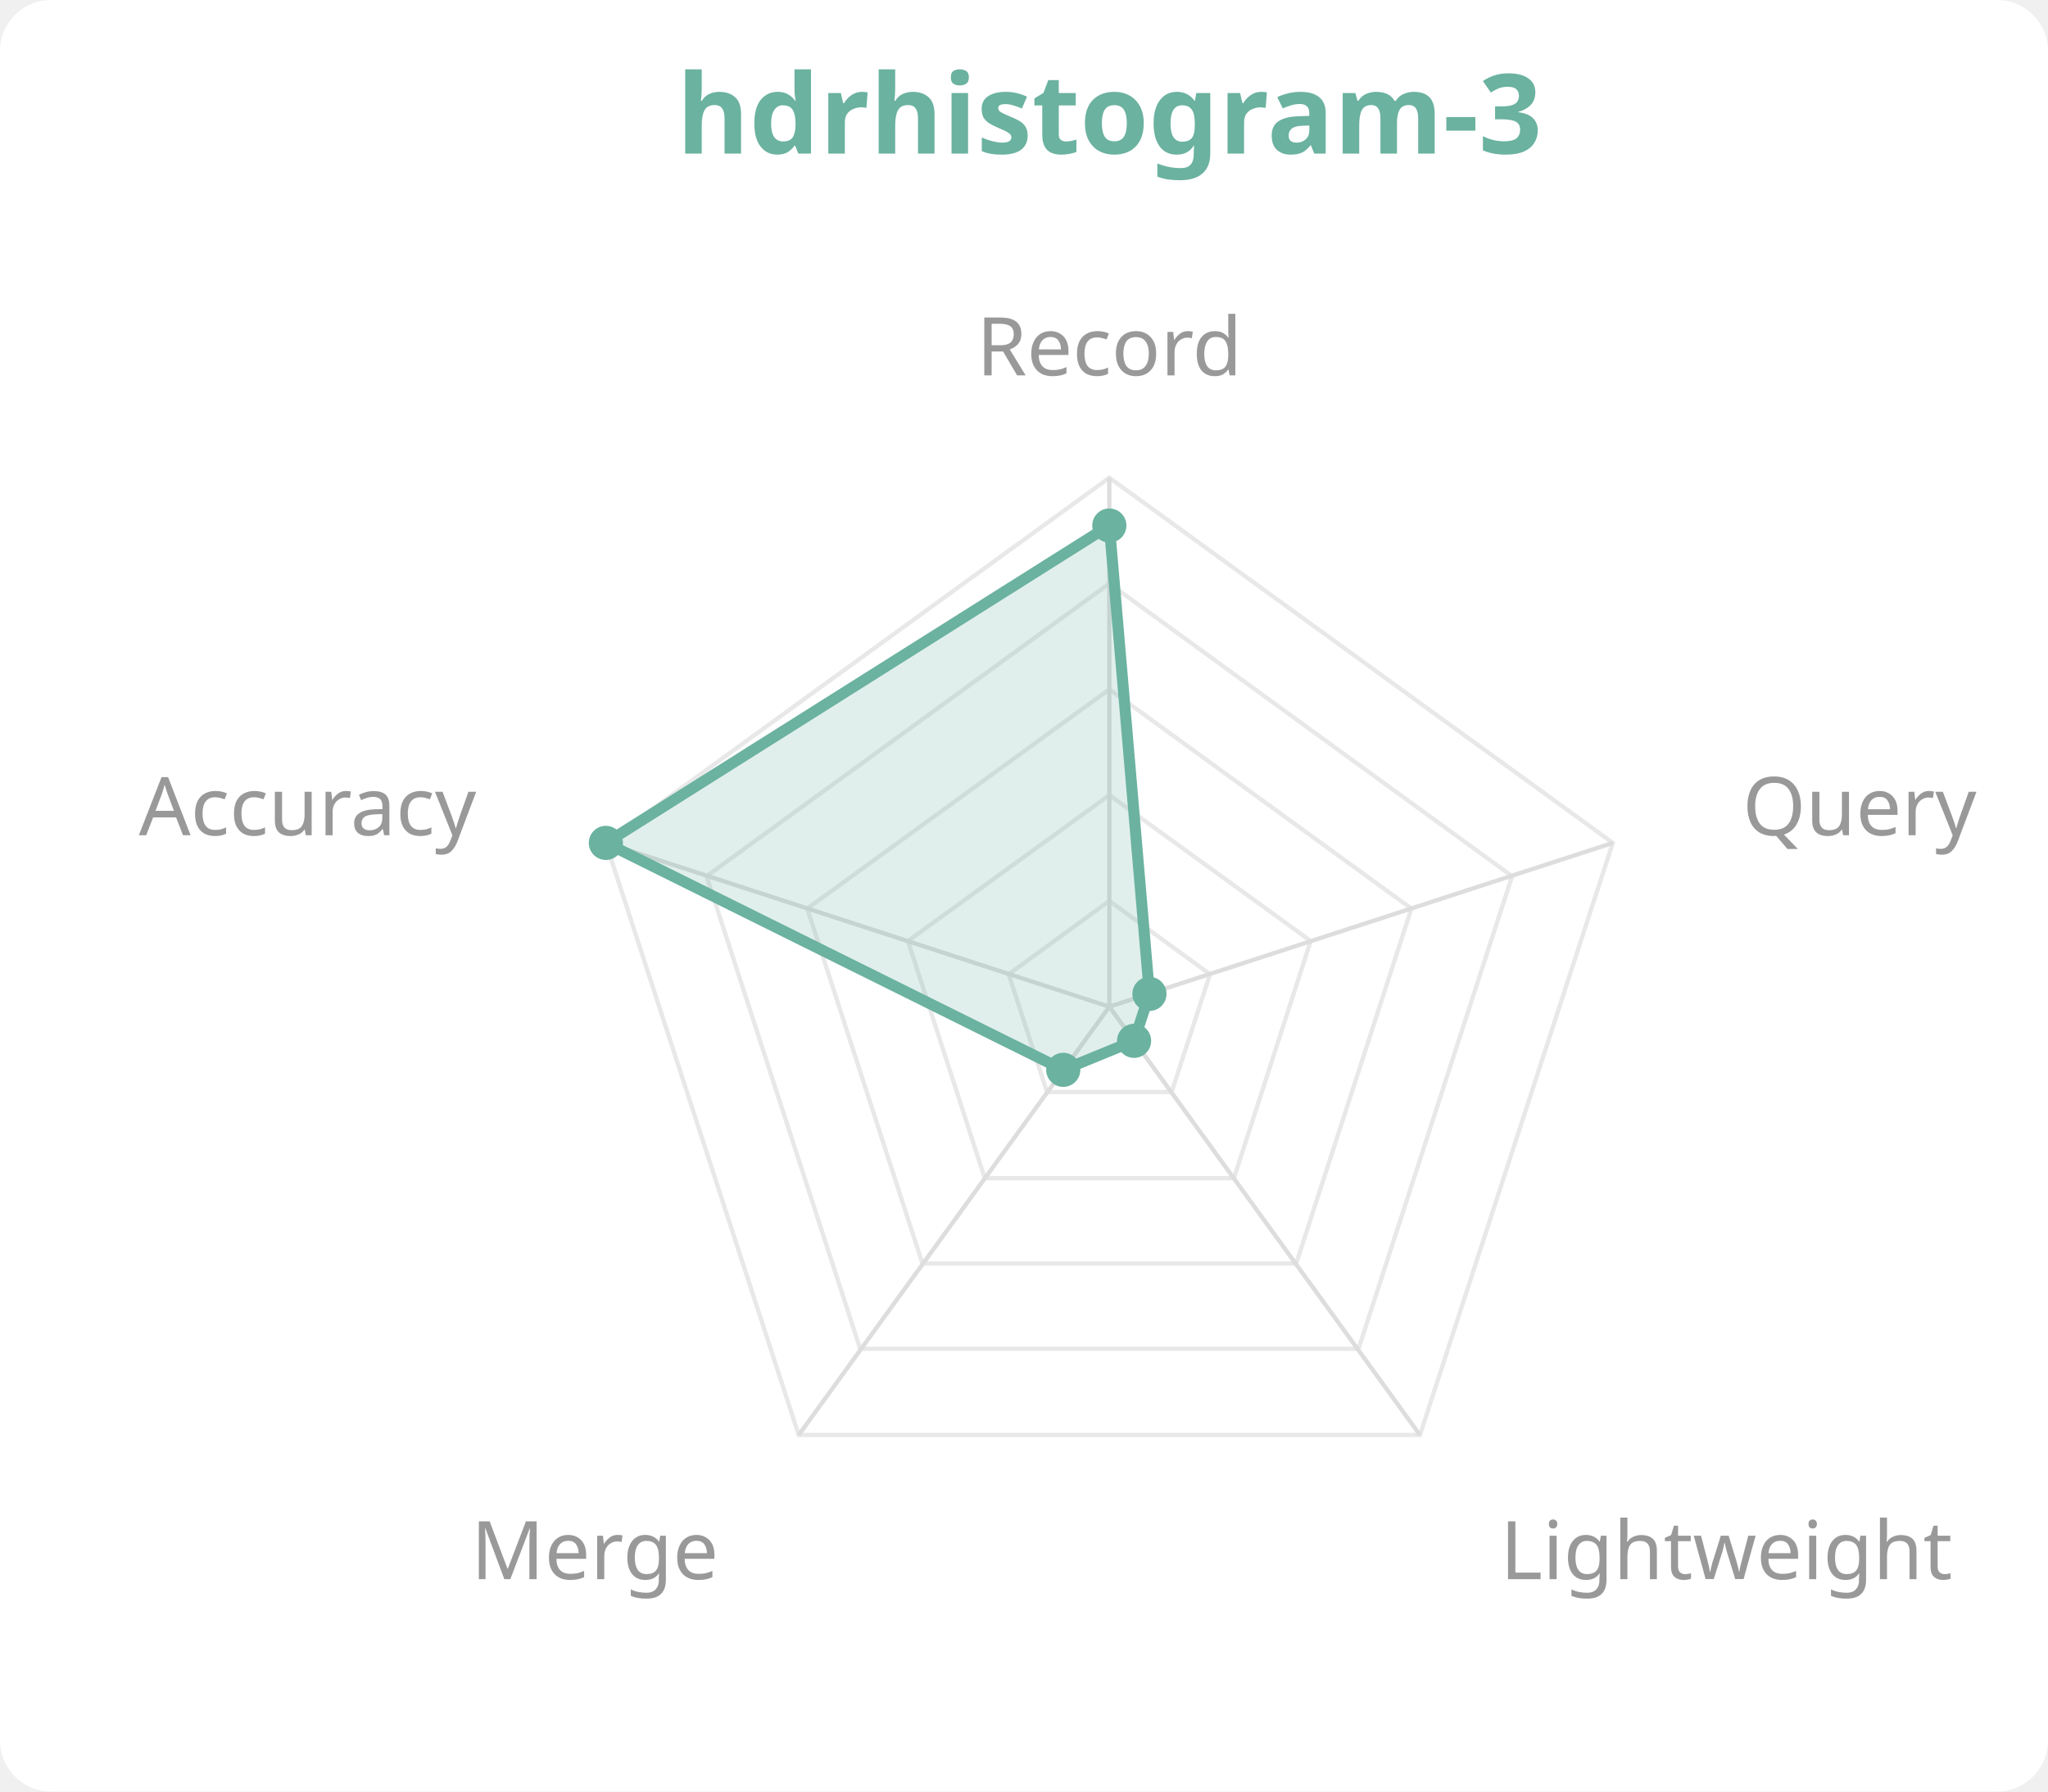
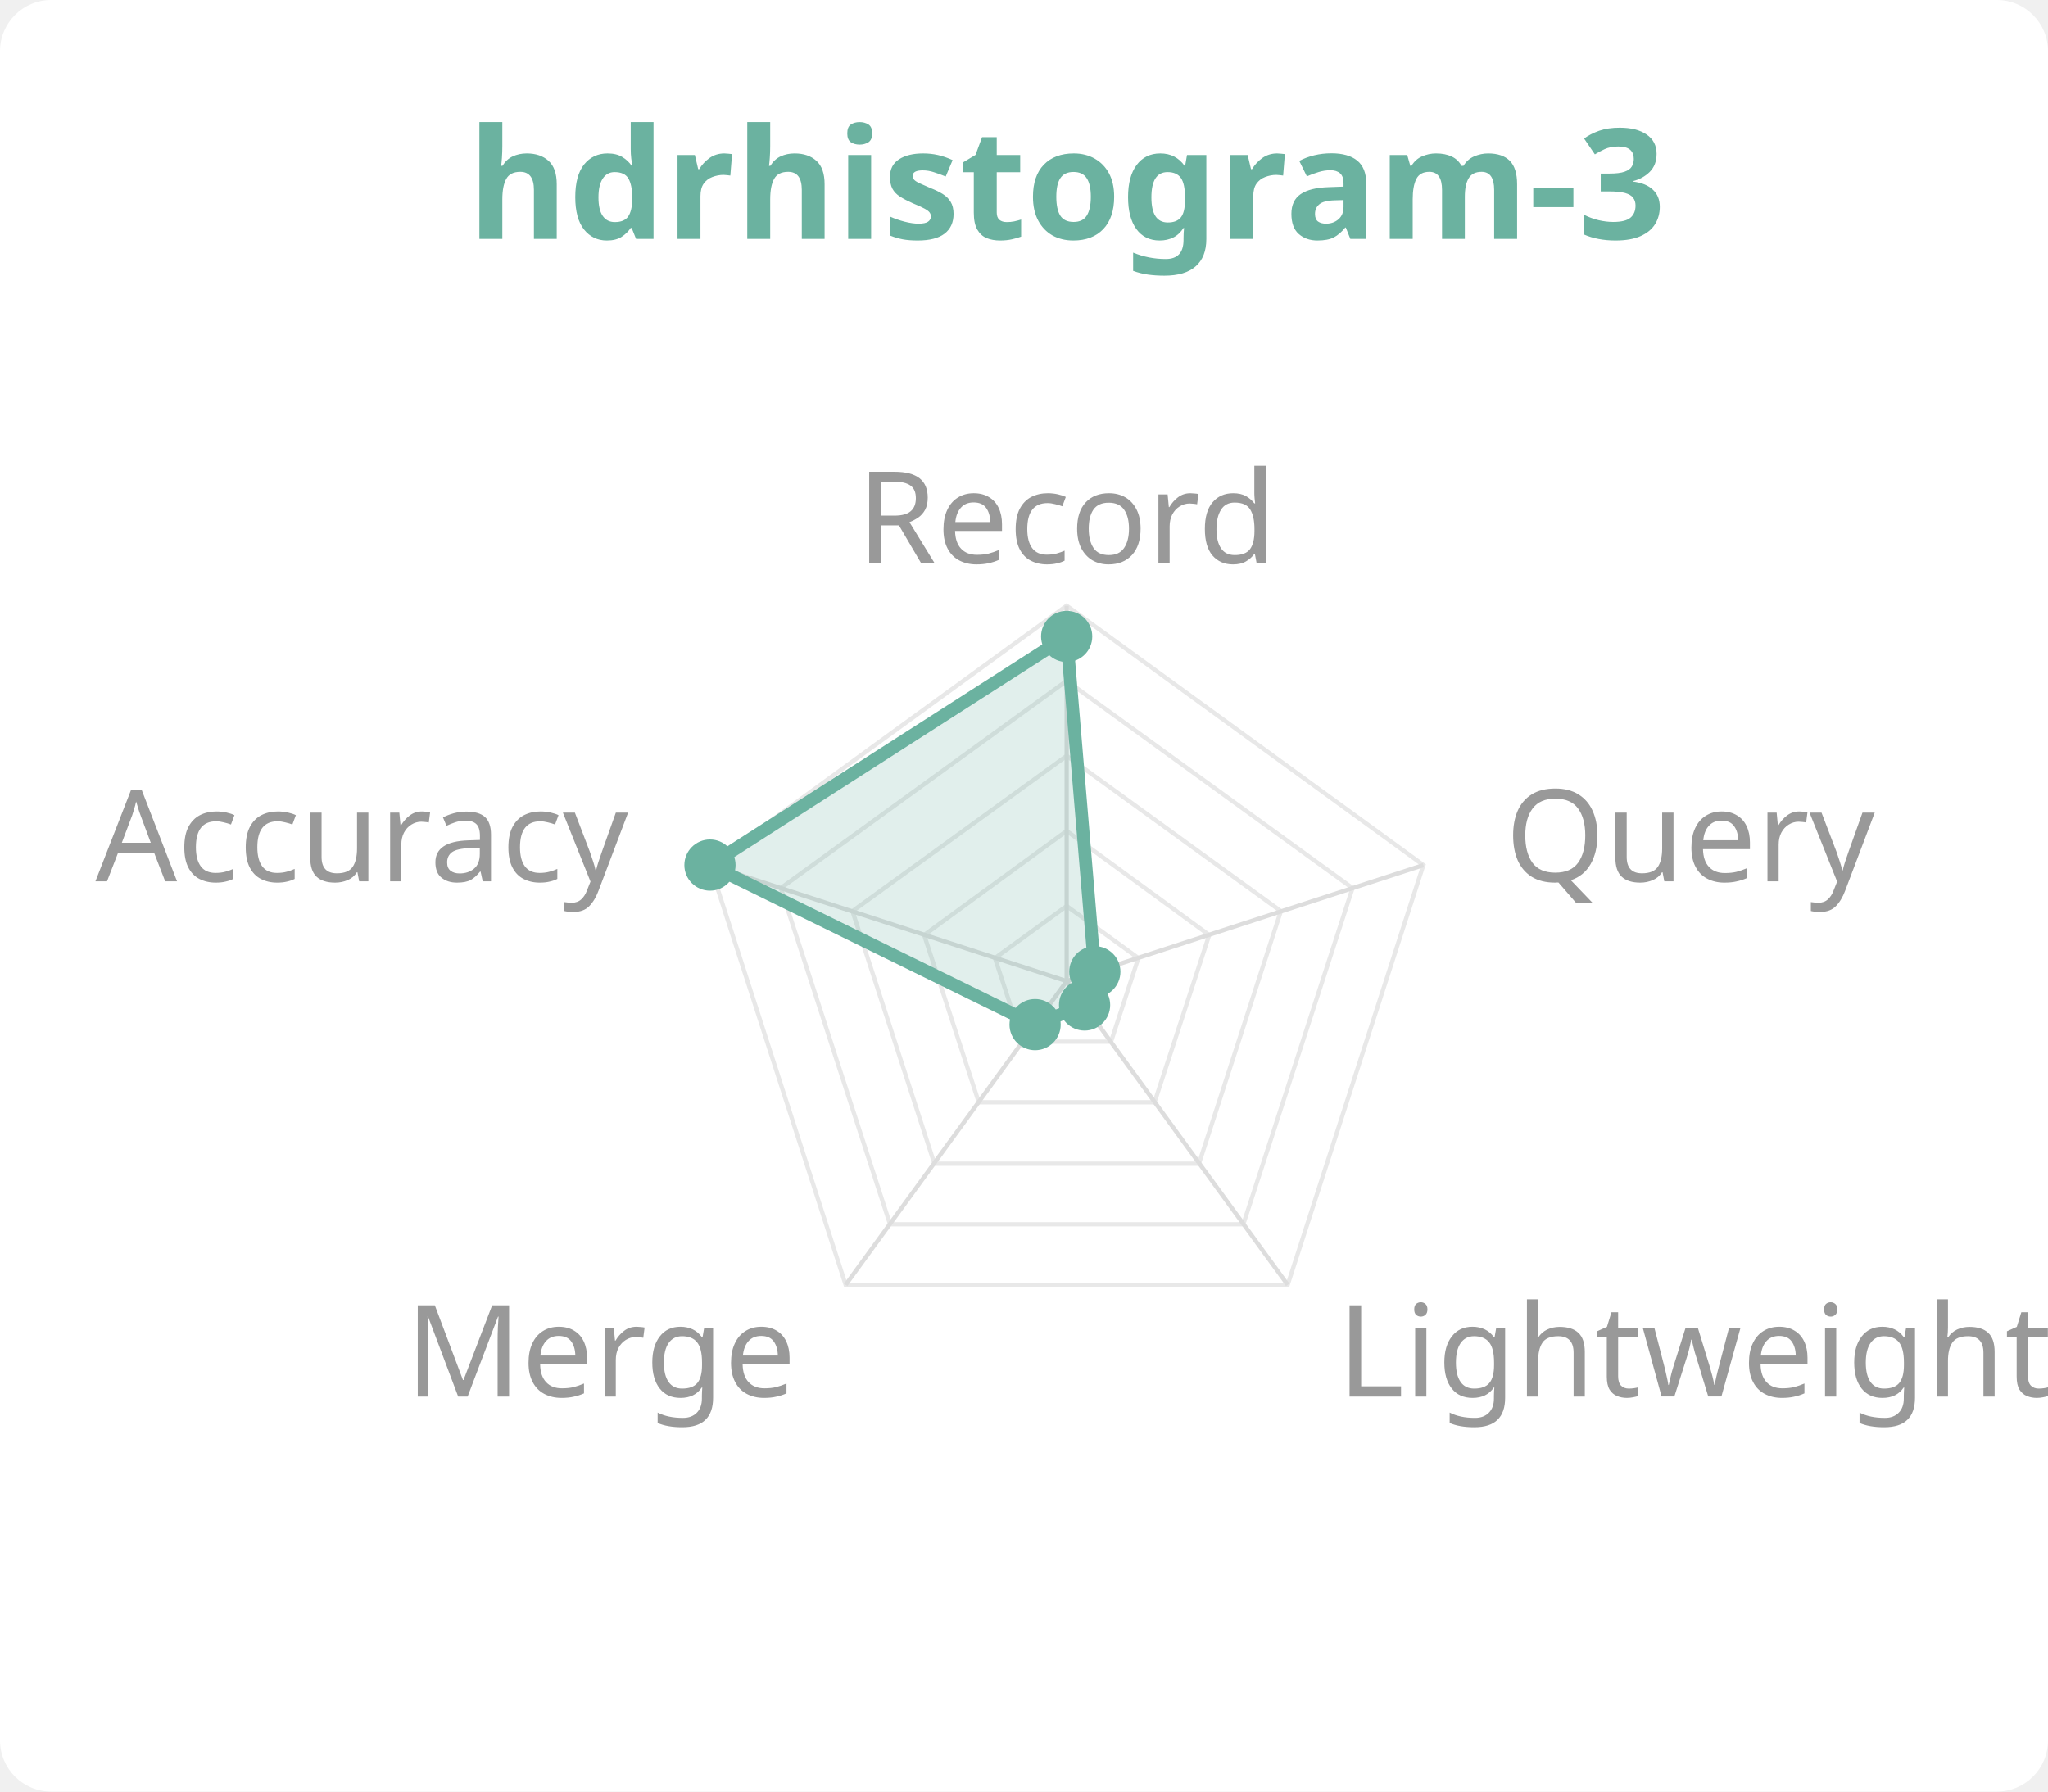
<svg xmlns="http://www.w3.org/2000/svg" viewBox="0 0 240 210" width="240" height="210">
  <rect x="0.0" y="0.0" width="240.0" height="210.0" fill="white" rx="6" />
-   <text x="130.0" y="18.0" font-family="system-ui,sans-serif" font-size="13" font-weight="600" fill="#6BB2A0" text-anchor="middle">hdrhistogram-3</text>
-   <polygon points="130.0,105.6 141.8,114.2 137.3,128.0 122.7,128.0 118.2,114.2" fill="none" stroke="#e8e8e8" stroke-width="0.5" />
-   <polygon points="130.0,93.2 153.6,110.3 144.6,138.1 115.4,138.1 106.4,110.3" fill="none" stroke="#e8e8e8" stroke-width="0.5" />
-   <polygon points="130.0,80.8 165.4,106.5 151.9,148.1 108.1,148.1 94.6,106.5" fill="none" stroke="#e8e8e8" stroke-width="0.5" />
-   <polygon points="130.0,68.4 177.2,102.7 159.2,158.1 100.8,158.1 82.8,102.7" fill="none" stroke="#e8e8e8" stroke-width="0.5" />
-   <polygon points="130.0,56.0 189.0,98.8 166.4,168.2 93.6,168.2 71.0,98.8" fill="none" stroke="#e8e8e8" stroke-width="0.5" />
-   <line x1="130" y1="118" x2="130.0" y2="56.0" stroke="#ddd" stroke-width="0.5" />
-   <line x1="130" y1="118" x2="189.0" y2="98.8" stroke="#ddd" stroke-width="0.5" />
-   <line x1="130" y1="118" x2="166.4" y2="168.2" stroke="#ddd" stroke-width="0.5" />
-   <line x1="130" y1="118" x2="93.6" y2="168.2" stroke="#ddd" stroke-width="0.5" />
-   <line x1="130" y1="118" x2="71.0" y2="98.8" stroke="#ddd" stroke-width="0.5" />
-   <text x="130.0" y="44.0" font-family="system-ui,sans-serif" font-size="9.5" fill="#999" text-anchor="middle">Record</text>
-   <text x="204.2" y="97.9" font-family="system-ui,sans-serif" font-size="9.5" fill="#999" text-anchor="start">Query</text>
-   <text x="175.8" y="185.1" font-family="system-ui,sans-serif" font-size="9.5" fill="#999" text-anchor="start">Lightweight</text>
-   <text x="84.2" y="185.1" font-family="system-ui,sans-serif" font-size="9.5" fill="#999" text-anchor="end">Merge</text>
-   <text x="55.8" y="97.9" font-family="system-ui,sans-serif" font-size="9.5" fill="#999" text-anchor="end">Accuracy</text>
-   <polygon points="130.0,61.6 134.7,116.5 132.9,122.0 124.6,125.4 71.0,98.8" fill="#6BB2A0" fill-opacity="0.20" stroke="#6BB2A0" stroke-width="1.3" />
-   <circle cx="130.0" cy="61.6" r="2" fill="#6BB2A0" />
-   <circle cx="134.7" cy="116.5" r="2" fill="#6BB2A0" />
-   <circle cx="132.9" cy="122.0" r="2" fill="#6BB2A0" />
-   <circle cx="124.6" cy="125.4" r="2" fill="#6BB2A0" />
-   <circle cx="71.0" cy="98.8" r="2" fill="#6BB2A0" />
+   <text x="125.0" y="28.0" font-family="system-ui,sans-serif" font-size="18" font-weight="600" fill="#6BB2A0" text-anchor="middle">hdrhistogram-3</text>
+   <polygon points="125.0,106.2 133.4,112.3 130.2,122.1 119.8,122.1 116.6,112.3" fill="none" stroke="#e8e8e8" stroke-width="0.5" />
+   <polygon points="125.0,97.4 141.7,109.6 135.3,129.2 114.7,129.2 108.3,109.6" fill="none" stroke="#e8e8e8" stroke-width="0.5" />
+   <polygon points="125.0,88.6 150.1,106.8 140.5,136.4 109.5,136.4 99.9,106.8" fill="none" stroke="#e8e8e8" stroke-width="0.5" />
+   <polygon points="125.0,79.8 158.5,104.1 145.7,143.5 104.3,143.5 91.5,104.1" fill="none" stroke="#e8e8e8" stroke-width="0.5" />
+   <polygon points="125.0,71.0 166.8,101.4 150.9,150.6 99.1,150.6 83.2,101.4" fill="none" stroke="#e8e8e8" stroke-width="0.5" />
+   <line x1="125" y1="115" x2="125.0" y2="71.0" stroke="#ddd" stroke-width="0.5" />
+   <line x1="125" y1="115" x2="166.8" y2="101.4" stroke="#ddd" stroke-width="0.5" />
+   <line x1="125" y1="115" x2="150.9" y2="150.6" stroke="#ddd" stroke-width="0.5" />
+   <line x1="125" y1="115" x2="99.1" y2="150.6" stroke="#ddd" stroke-width="0.5" />
+   <line x1="125" y1="115" x2="83.2" y2="101.4" stroke="#ddd" stroke-width="0.5" />
+   <text x="125.0" y="66.0" font-family="system-ui,sans-serif" font-size="15" fill="#999" text-anchor="middle">Record</text>
+   <text x="176.4" y="103.3" font-family="system-ui,sans-serif" font-size="15" fill="#999" text-anchor="start">Query</text>
+   <text x="156.7" y="163.7" font-family="system-ui,sans-serif" font-size="15" fill="#999" text-anchor="start">Lightweight</text>
+   <text x="93.3" y="163.7" font-family="system-ui,sans-serif" font-size="15" fill="#999" text-anchor="end">Merge</text>
+   <text x="73.6" y="103.3" font-family="system-ui,sans-serif" font-size="15" fill="#999" text-anchor="end">Accuracy</text>
+   <polygon points="125.0,74.6 128.3,113.9 127.1,117.8 121.3,120.1 83.2,101.4" fill="#6BB2A0" fill-opacity="0.20" stroke="#6BB2A0" stroke-width="1.5" />
+   <circle cx="125.0" cy="74.6" r="3" fill="#6BB2A0" />
+   <circle cx="128.3" cy="113.9" r="3" fill="#6BB2A0" />
+   <circle cx="127.1" cy="117.8" r="3" fill="#6BB2A0" />
+   <circle cx="121.3" cy="120.1" r="3" fill="#6BB2A0" />
+   <circle cx="83.2" cy="101.4" r="3" fill="#6BB2A0" />
</svg>
